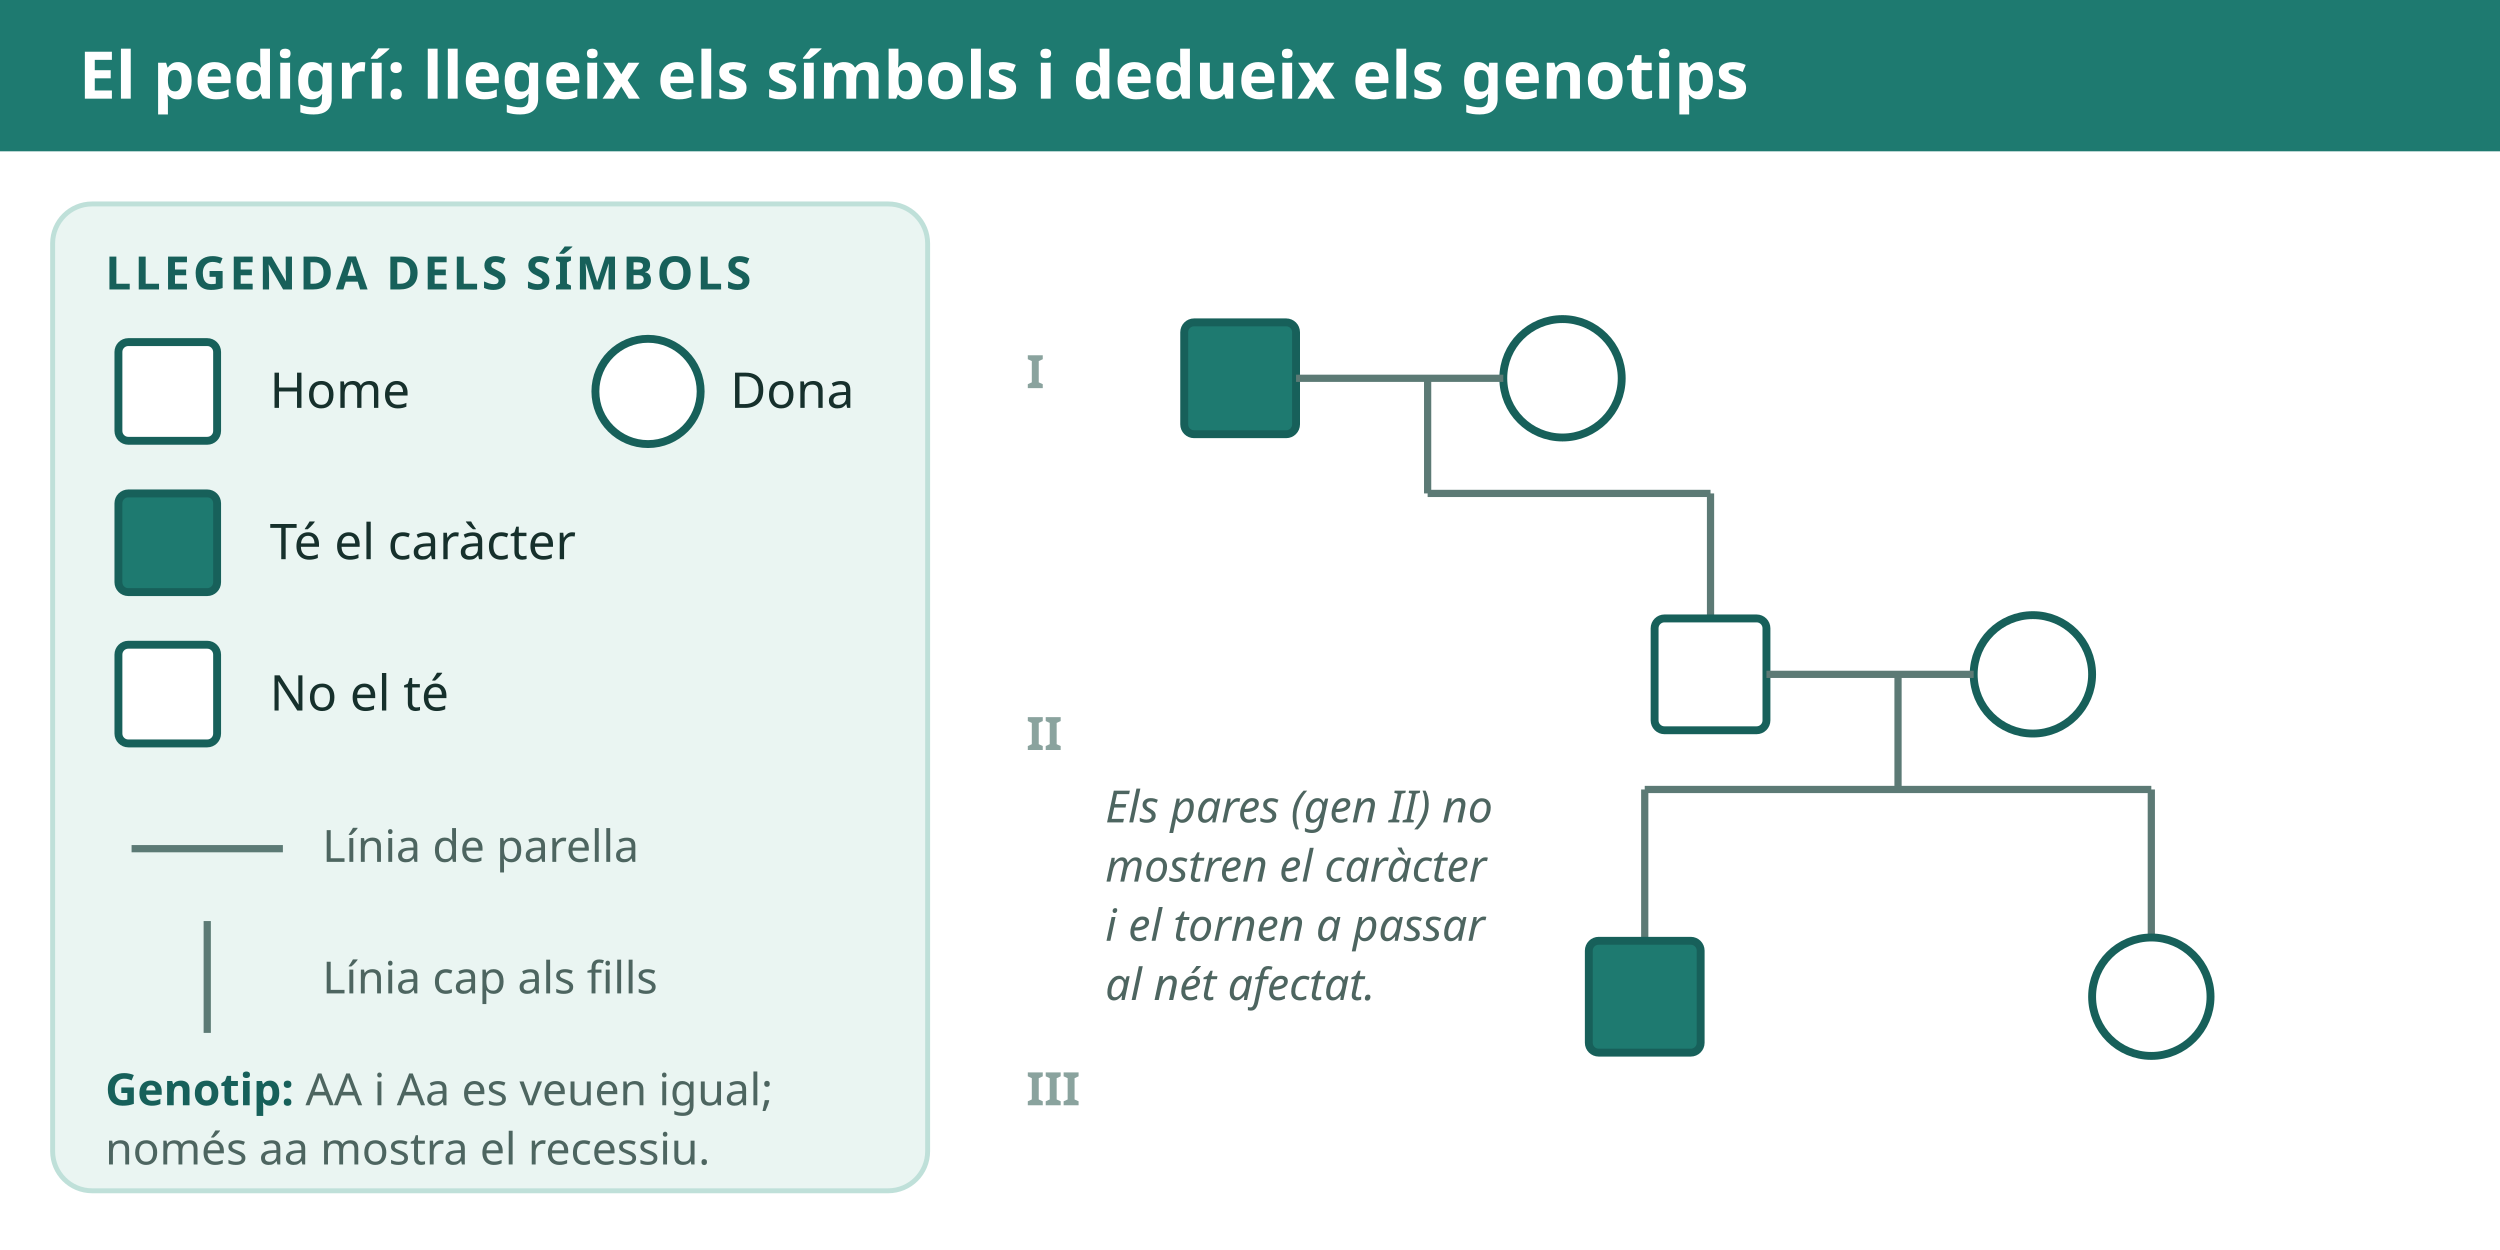
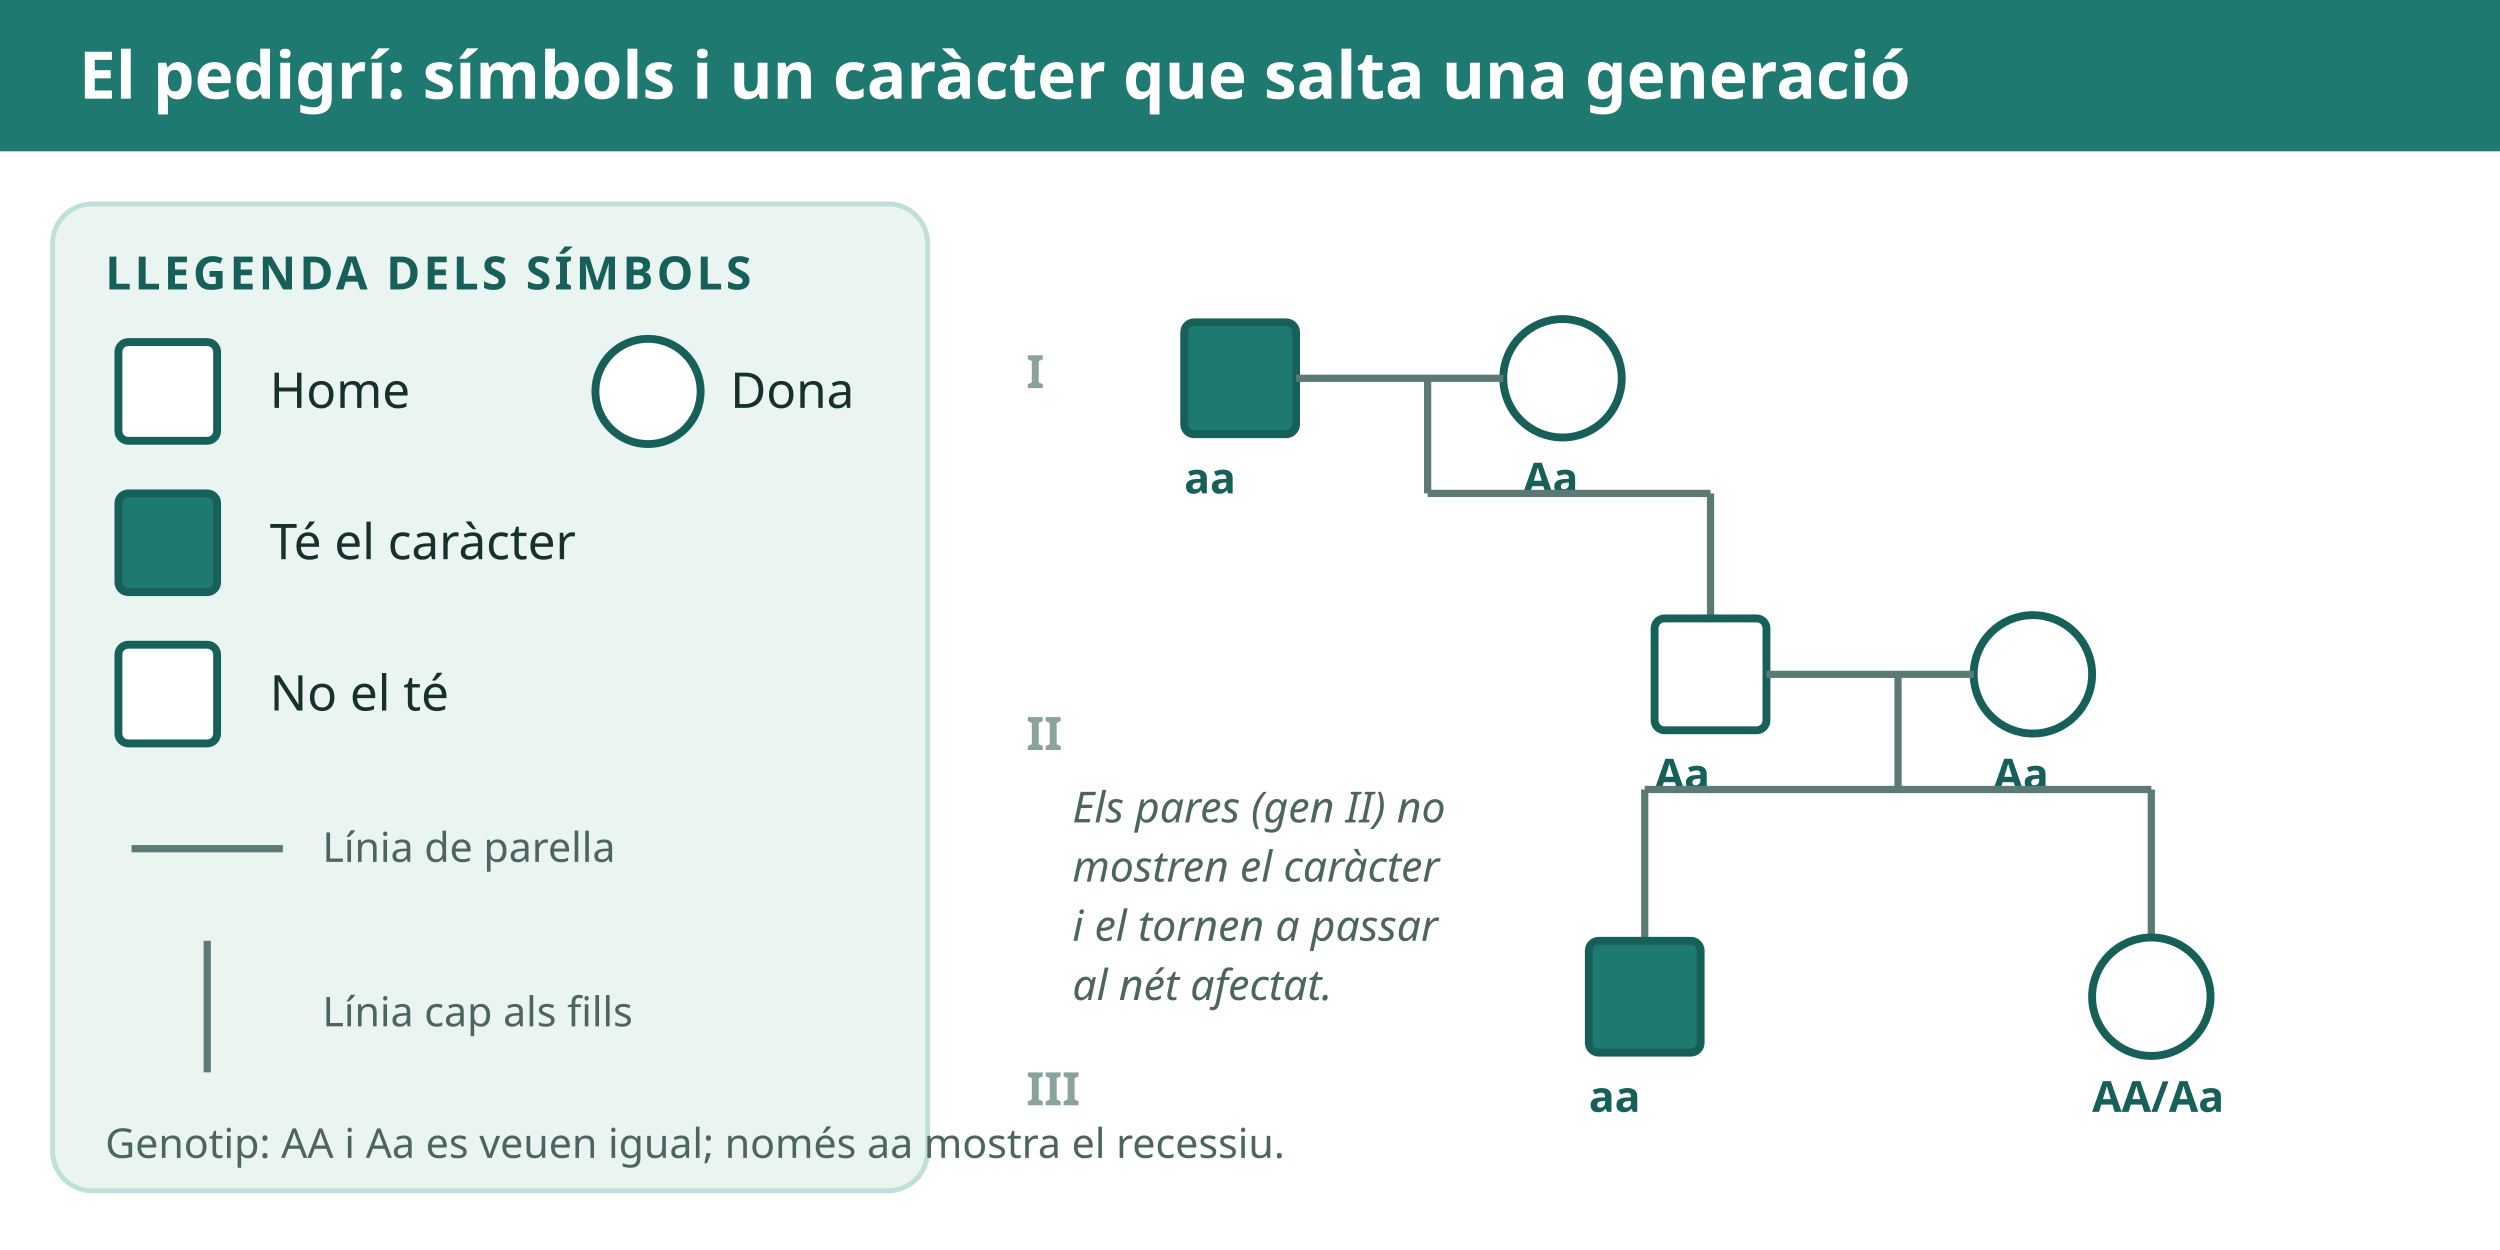
<svg xmlns="http://www.w3.org/2000/svg" viewBox="0 0 760 380" font-family="'Fira Sans Extra Condensed','Segoe UI',sans-serif">
  <defs>
    <style>
      .ink{fill:#16302c}.mut{fill:#4d6560}.teal{fill:#1E7A70}
-       .lbl{font-size:15px;fill:#16302c}.sm{font-size:13.5px;fill:#4d6560}
+       .lbl{font-size:15px;fill:#16302c}.sm{font-size:12.5px;fill:#4d6560}
      .gt{font-size:13px;font-weight:700;fill:#17605A}
      .roman{font-size:14px;font-weight:700;fill:#8aa39e}
      .sym{stroke:#17605A;stroke-width:2.4;fill:#ffffff}
      .symf{stroke:#17605A;stroke-width:2.4;fill:#1E7A70}
      .link{stroke:#5c7a75;stroke-width:2.2;fill:none}
    </style>
  </defs>
  <rect x="0" y="0" width="760" height="380" fill="#ffffff" />
  <rect x="0" y="0" width="760" height="46" fill="#1E7A70" />
-   <text x="24" y="30" font-size="20" font-weight="800" fill="#ffffff">El pedigrí: llegeix els símbols i dedueix els genotips</text>
+   <text x="24" y="30" font-size="20" font-weight="800" fill="#ffffff">El pedigrí: símbols i un caràcter que salta una generació</text>
  <rect x="16" y="62" width="266" height="300" rx="12" fill="#EAF5F2" stroke="#bfe0d9" stroke-width="1.5" />
  <text x="32" y="88" font-size="14" font-weight="800" fill="#17605A" letter-spacing="1">LLEGENDA DELS SÍMBOLS</text>
  <rect class="sym" x="36" y="104" width="30" height="30" rx="3" />
  <text class="lbl" x="82" y="124">Home</text>
  <circle class="sym" cx="197" cy="119" r="16" />
  <text class="lbl" x="222" y="124">Dona</text>
  <rect class="symf" x="36" y="150" width="30" height="30" rx="3" />
  <text class="lbl" x="82" y="170">Té el caràcter</text>
  <rect class="sym" x="36" y="196" width="30" height="30" rx="3" />
  <text class="lbl" x="82" y="216">No el té</text>
  <line class="link" x1="40" y1="258" x2="86" y2="258" />
  <text class="sm" x="98" y="262">Línia de parella</text>
-   <line class="link" x1="63" y1="280" x2="63" y2="314" />
-   <text class="sm" x="98" y="302">Línia cap als fills</text>
-   <text class="sm" x="32" y="336">
-     <tspan font-weight="700" fill="#17605A">Genotip:</tspan> AA i Aa es veuen igual;</text>
-   <text class="sm" x="32" y="354">només aa mostra el recessiu.</text>
+   <line class="link" x1="63" y1="286" x2="63" y2="326" />
+   <text class="sm" x="98" y="312">Línia cap als fills</text>
+   <text class="sm" x="32" y="352">Genotip: AA i Aa es veuen igual; només aa mostra el recessiu.</text>
  <text class="roman" x="312" y="118">I</text>
  <text class="roman" x="312" y="228">II</text>
  <text class="roman" x="312" y="336">III</text>
  <rect class="symf" x="360" y="98" width="34" height="34" rx="3" />
+   <text class="gt" x="360" y="150">aa</text>
  <circle class="sym" cx="475" cy="115" r="18" />
+   <text class="gt" x="463" y="150">Aa</text>
  <line class="link" x1="394" y1="115" x2="457" y2="115" />
  <line class="link" x1="434" y1="115" x2="434" y2="150" />
  <line class="link" x1="434" y1="150" x2="520" y2="150" />
  <line class="link" x1="520" y1="150" x2="520" y2="188" />
  <rect class="sym" x="503" y="188" width="34" height="34" rx="3" />
+   <text class="gt" x="503" y="240">Aa</text>
  <circle class="sym" cx="618" cy="205" r="18" />
+   <text class="gt" x="606" y="240">Aa</text>
  <line class="link" x1="537" y1="205" x2="600" y2="205" />
  <line class="link" x1="577" y1="205" x2="577" y2="240" />
  <line class="link" x1="500" y1="240" x2="654" y2="240" />
  <line class="link" x1="500" y1="240" x2="500" y2="286" />
  <line class="link" x1="654" y1="240" x2="654" y2="286" />
  <rect class="symf" x="483" y="286" width="34" height="34" rx="3" />
+   <text class="gt" x="483" y="338">aa</text>
  <circle class="sym" cx="654" cy="303" r="18" />
-   <text class="mut" x="336" y="250" font-size="13.5" font-style="italic">Els pares (gen II) no</text>
-   <text class="mut" x="336" y="268" font-size="13.5" font-style="italic">mostren el caràcter</text>
-   <text class="mut" x="336" y="286" font-size="13.5" font-style="italic">i el tornen a passar</text>
-   <text class="mut" x="336" y="304" font-size="13.5" font-style="italic">al nét afectat.</text>
+   <text class="gt" x="636" y="338">AA/Aa</text>
+   <text class="mut" x="326" y="250" font-size="13" font-style="italic">Els pares (gen II) no</text>
+   <text class="mut" x="326" y="268" font-size="13" font-style="italic">mostren el caràcter</text>
+   <text class="mut" x="326" y="286" font-size="13" font-style="italic">i el tornen a passar</text>
+   <text class="mut" x="326" y="304" font-size="13" font-style="italic">al nét afectat.</text>
</svg>
